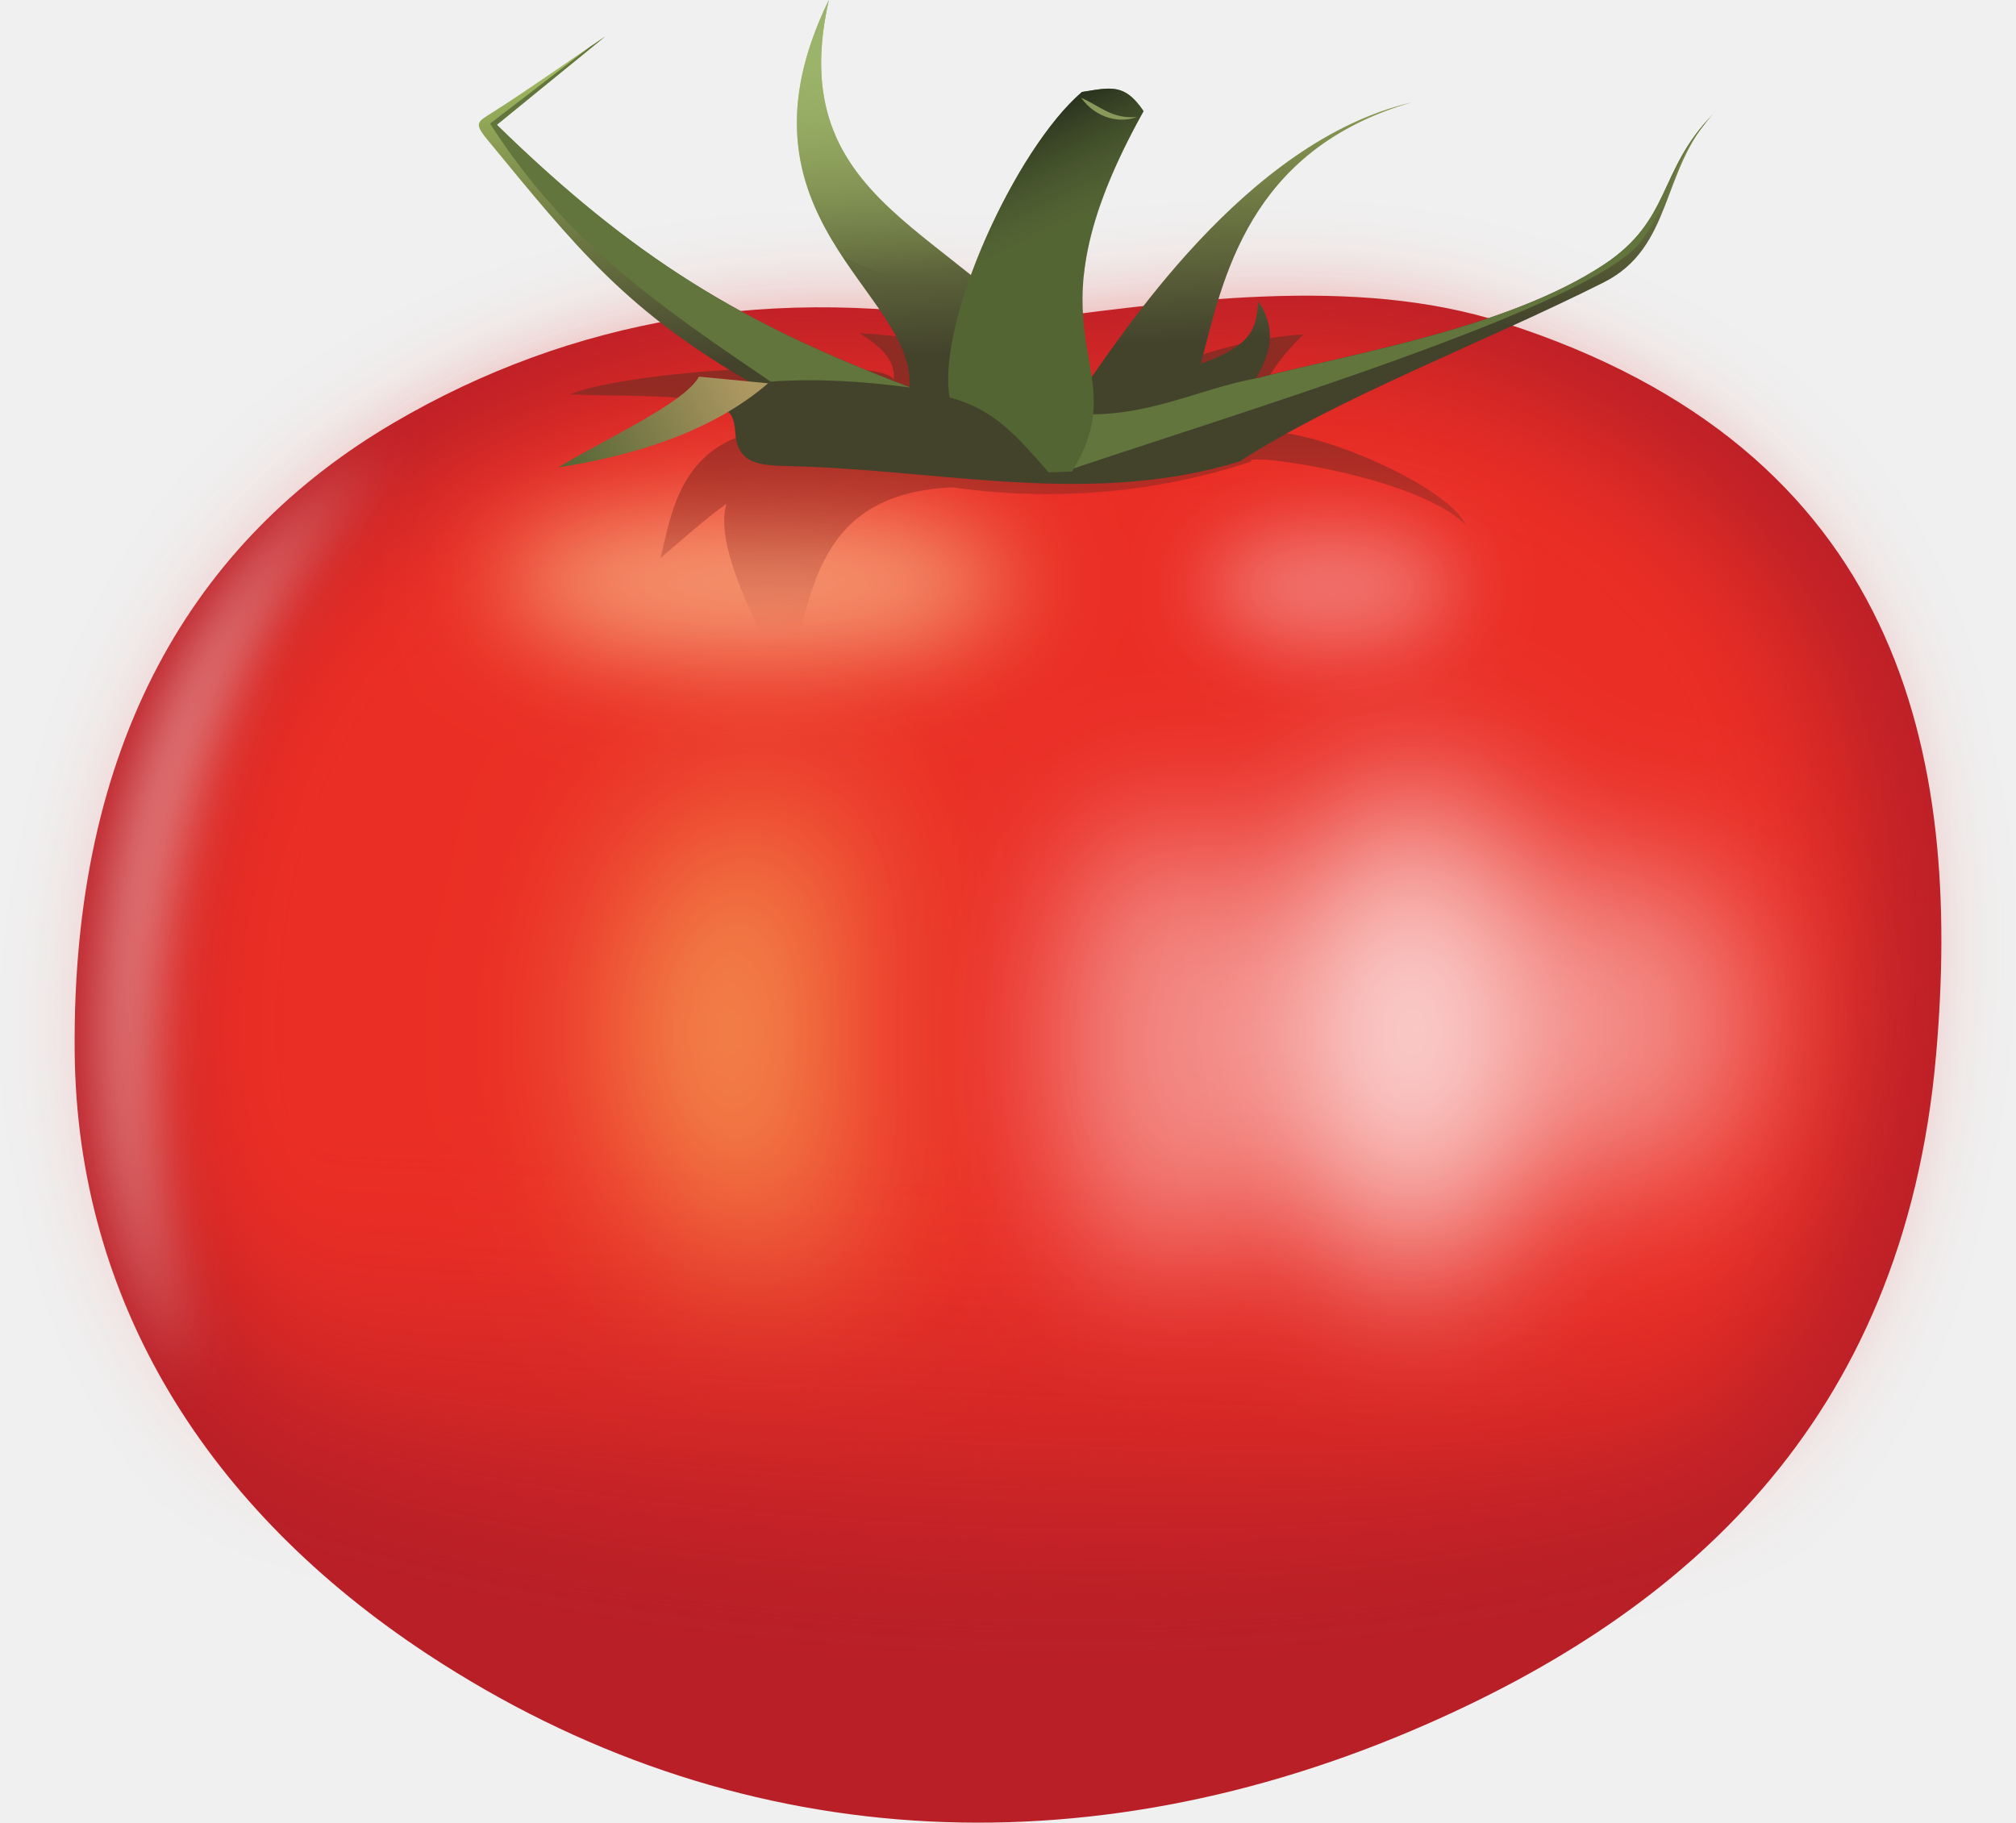
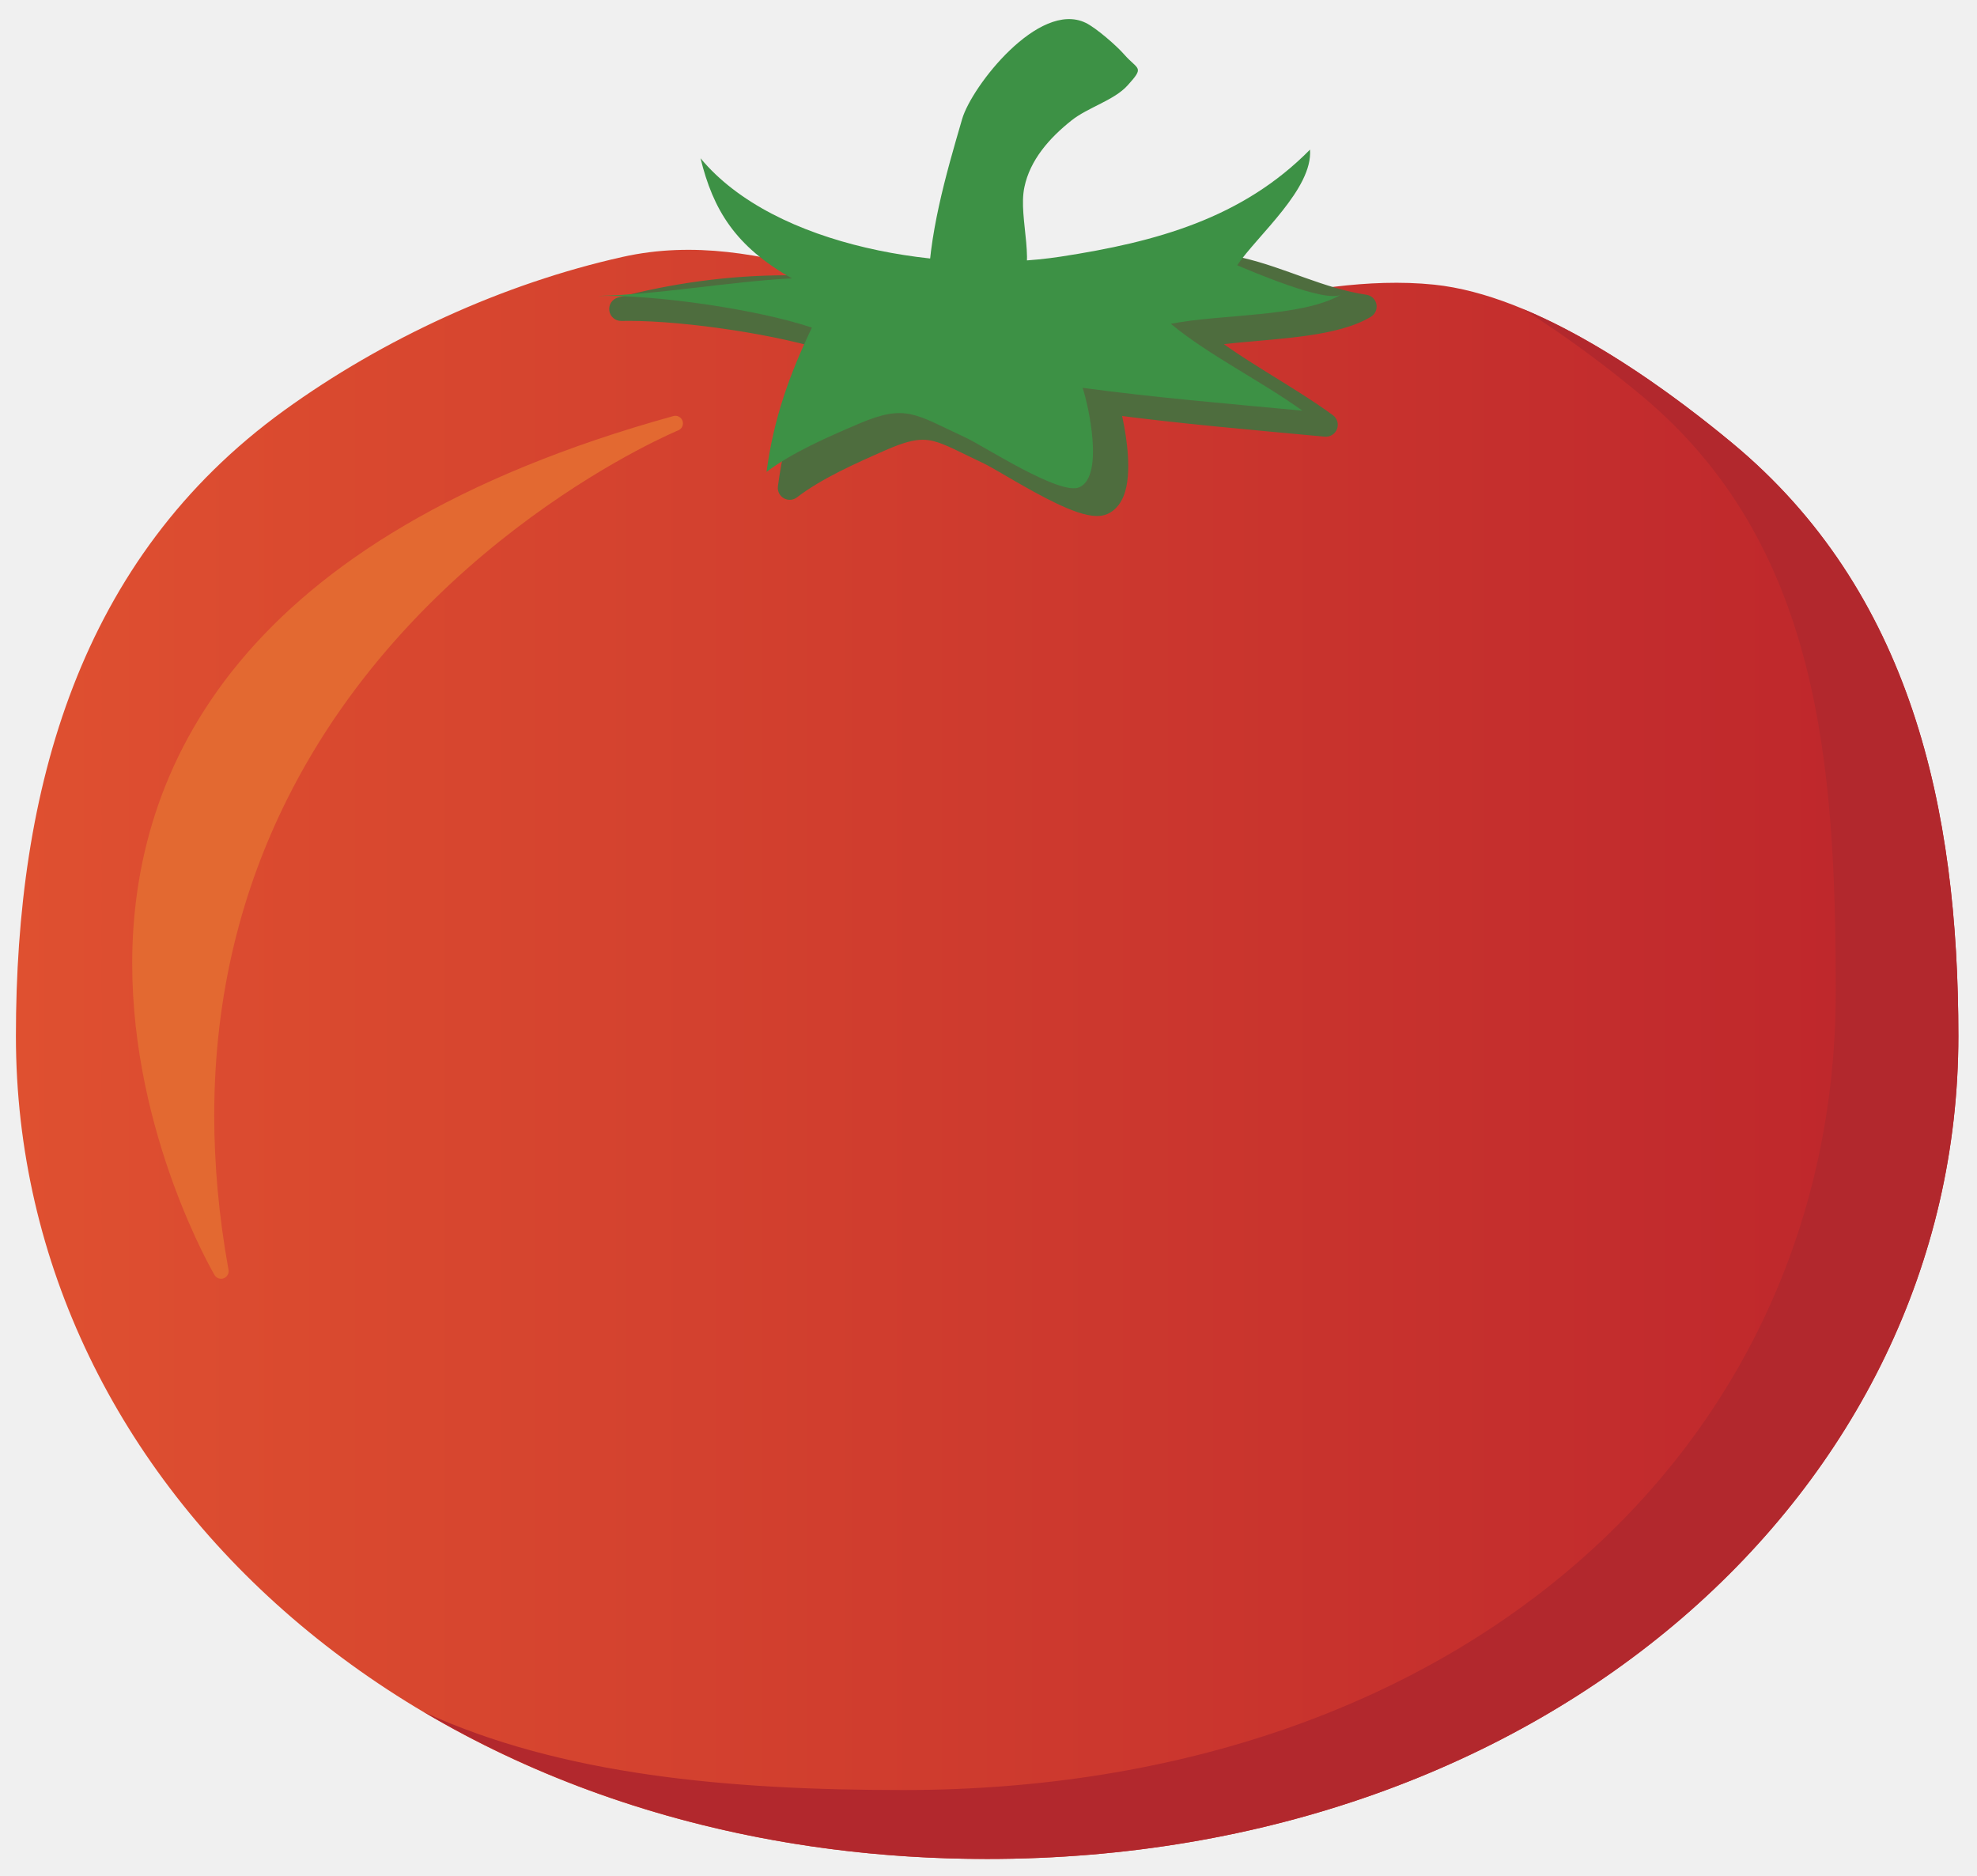
- <svg xmlns="http://www.w3.org/2000/svg" xmlns:xlink="http://www.w3.org/1999/xlink" width="282.222mm" height="255.193mm" viewBox="0 0 1000 904.228" id="svg2" version="1.1">
-   <defs id="defs4">
-     <linearGradient id="linearGradient4553">
-       <stop style="stop-color:#546534;stop-opacity:1" offset="0" id="stop4555" />
-       <stop style="stop-color:#ae9862;stop-opacity:1" offset="1" id="stop4557" />
+ <svg xmlns="http://www.w3.org/2000/svg" version="1.1" x="0" y="0" width="524" height="497" viewBox="0, 0, 524, 497">
+   <defs>
+     <linearGradient id="Gradient_1" gradientUnits="userSpaceOnUse" x1="4.217" y1="279.431" x2="519.061" y2="279.431">
+       <stop offset="0" stop-color="#DF5030" />
+       <stop offset="1" stop-color="#BD252C" />
    </linearGradient>
-     <linearGradient id="linearGradient4542">
-       <stop style="stop-color:#262e1c;stop-opacity:1" offset="0" id="stop4544" />
-       <stop style="stop-color:#546534;stop-opacity:0.416" offset="1" id="stop4546" />
-     </linearGradient>
-     <linearGradient id="linearGradient4534">
-       <stop style="stop-color:#9bb26d;stop-opacity:1;" offset="0" id="stop4536" />
-       <stop style="stop-color:#9bb26d;stop-opacity:0;" offset="1" id="stop4538" />
-     </linearGradient>
-     <linearGradient id="linearGradient4526">
-       <stop style="stop-color:#a0b85f;stop-opacity:1" offset="0" id="stop4528" />
-       <stop style="stop-color:#43432c;stop-opacity:1" offset="1" id="stop4530" />
-     </linearGradient>
-     <linearGradient id="linearGradient4518">
-       <stop style="stop-color:#8e2b23;stop-opacity:1;" offset="0" id="stop4520" />
-       <stop style="stop-color:#8e2b23;stop-opacity:0;" offset="1" id="stop4522" />
-     </linearGradient>
-     <linearGradient id="linearGradient4323">
-       <stop style="stop-color:#ea2e25;stop-opacity:1" offset="0" id="stop4325" />
-       <stop style="stop-color:#ea2e25;stop-opacity:0;" offset="1" id="stop4327" />
-     </linearGradient>
-     <filter style="color-interpolation-filters:sRGB" id="filter4294" x="-0.243" width="1.487" y="-0.846" height="2.692">
-       <feGaussianBlur stdDeviation="7.931" id="feGaussianBlur4296" />
-     </filter>
-     <linearGradient xlink:href="#linearGradient4323" id="linearGradient4331" x1="426.132" y1="665.157" x2="422.853" y2="729.442" gradientUnits="userSpaceOnUse" gradientTransform="matrix(0.9596376,0,0,0.9596376,16.60019,24.80038)" />
-     <filter style="color-interpolation-filters:sRGB" id="filter4341" x="-0.089" width="1.177" y="-0.127" height="1.254">
-       <feGaussianBlur stdDeviation="10.043" id="feGaussianBlur4343" />
-     </filter>
-     <filter style="color-interpolation-filters:sRGB" id="filter4429" x="-0.234" width="1.469" y="-0.071" height="1.142">
-       <feGaussianBlur stdDeviation="4.209" id="feGaussianBlur4431" />
-     </filter>
-     <filter style="color-interpolation-filters:sRGB" id="filter4453" x="-0.389" width="1.778" y="-0.809" height="2.618">
-       <feGaussianBlur stdDeviation="6.14" id="feGaussianBlur4455" />
-     </filter>
-     <filter style="color-interpolation-filters:sRGB" id="filter4490" x="-1.185" width="3.369" y="-0.515" height="2.029">
-       <feGaussianBlur stdDeviation="14.294" id="feGaussianBlur4492" />
-     </filter>
-     <filter style="color-interpolation-filters:sRGB" id="filter4510" x="-0.964" width="2.928" y="-0.529" height="2.058">
-       <feGaussianBlur stdDeviation="10.859" id="feGaussianBlur4512" />
-     </filter>
-     <filter style="color-interpolation-filters:sRGB" id="filter4514" x="-0.247" width="1.494" y="-0.319" height="1.638">
-       <feGaussianBlur stdDeviation="10.859" id="feGaussianBlur4516" />
-     </filter>
-     <linearGradient xlink:href="#linearGradient4518" id="linearGradient4524" x1="411.514" y1="527.094" x2="411.164" y2="566.737" gradientUnits="userSpaceOnUse" />
-     <linearGradient xlink:href="#linearGradient4526" id="linearGradient4532" x1="383.851" y1="479.474" x2="386.083" y2="524.931" gradientUnits="userSpaceOnUse" />
-     <linearGradient xlink:href="#linearGradient4534" id="linearGradient4540" x1="383.612" y1="471.365" x2="386.872" y2="513.286" gradientUnits="userSpaceOnUse" />
-     <linearGradient xlink:href="#linearGradient4542" id="linearGradient4548" x1="419.179" y1="485.378" x2="426.976" y2="501.576" gradientUnits="userSpaceOnUse" />
-     <linearGradient xlink:href="#linearGradient4553" id="linearGradient4559" x1="343.587" y1="541.203" x2="371.343" y2="528.346" gradientUnits="userSpaceOnUse" />
  </defs>
-   <g id="layer1" transform="translate(-258.3857,157.1526)">
-     <g id="g4561" transform="matrix(3.27027,0,0,3.27027,-586.6055,-1696.064)">
-       <path id="path4179" d="m 318.198,534.659 c -30.612,17.917 -48.906,48.882 -48.487,95.459 0.341,37.938 20.145,69.447 53.538,91.419 46.112,30.341 99.72,33.352 151.523,10.607 38.137,-16.745 72.348,-45.169 77.277,-101.52 4.001,-45.745 -5.285,-91.822 -65.66,-111.117 -22.478,-7.184 -49.049,-3.423 -76.267,0.253 -34.415,-6.354 -65.22,-0.73 -91.924,14.9 z" style="opacity:1;fill:#b91f27;fill-opacity:1;fill-rule:nonzero;stroke:none;stroke-width:0.9;stroke-linecap:butt;stroke-linejoin:round;stroke-miterlimit:4;stroke-dasharray:none;stroke-dashoffset:0;stroke-opacity:1" />
-       <path transform="matrix(0.9557958,0,0,0.9557958,18.18024,27.16095)" id="path4320" d="m 453.067,519.435 c -13.711,0.152 -28.207,2.162 -42.899,4.146 -33.026,-6.098 -62.587,-0.702 -88.214,14.297 -29.376,17.194 -46.931,46.91 -46.529,91.608 0.196,21.847 7.127,41.468 19.556,58.227 a 212.621,122.627 0 0 0 120.42,21.746 212.621,122.627 0 0 0 105.759,-16.436 c 13.415,-15.599 22.838,-35.963 25.207,-63.053 3.839,-43.898 -5.072,-88.116 -63.01,-106.632 -9.437,-3.016 -19.627,-4.021 -30.29,-3.902 z" style="opacity:1;fill:url(#linearGradient4331);fill-opacity:1;fill-rule:nonzero;stroke:none;stroke-width:0.9;stroke-linecap:butt;stroke-linejoin:round;stroke-miterlimit:4;stroke-dasharray:none;stroke-dashoffset:0;stroke-opacity:1;filter:url(#filter4341)" />
-       <path id="path4186" d="m 316.852,538.037 c -27.356,18.323 -43.493,48.306 -43.1,92.082 0.164,18.209 4.803,34.941 13.298,49.837 -13.298,-49.837 -3.878,-106.391 29.802,-141.919 z" style="opacity:0.453;fill:#ffffff;fill-opacity:1;fill-rule:nonzero;stroke:none;stroke-width:0.9;stroke-linecap:butt;stroke-linejoin:round;stroke-miterlimit:4;stroke-dasharray:none;stroke-dashoffset:0;stroke-opacity:1;filter:url(#filter4429)" />
-       <path id="path4191" d="m 472.498,586.227 a 22.425,40.861 0 0 0 -21.828,31.668 16.415,34.598 0 0 0 -15.547,-23.637 16.415,34.598 0 0 0 -16.414,34.598 16.415,34.598 0 0 0 16.414,34.598 16.415,34.598 0 0 0 15.793,-25.295 22.425,40.861 0 0 0 21.582,29.791 22.425,40.861 0 0 0 21.049,-26.912 17.114,24.943 0 0 0 13.549,9.73 17.114,24.943 0 0 0 17.115,-24.941 17.114,24.943 0 0 0 -17.115,-24.943 17.114,24.943 0 0 0 -13.924,10.473 22.425,40.861 0 0 0 -20.674,-25.129 z" style="opacity:0.453;fill:#ffffff;fill-opacity:1;fill-rule:nonzero;stroke:none;stroke-width:0.9;stroke-linecap:butt;stroke-linejoin:round;stroke-miterlimit:4;stroke-dasharray:none;stroke-dashoffset:0;stroke-opacity:1;filter:url(#filter4514)" />
-       <ellipse style="opacity:0.688;fill:#ffffff;fill-opacity:1;fill-rule:nonzero;stroke:none;stroke-width:0.603;stroke-linecap:butt;stroke-linejoin:round;stroke-miterlimit:4;stroke-dasharray:none;stroke-dashoffset:0;stroke-opacity:1;filter:url(#filter4510)" id="ellipse4197" cx="472.499" cy="627.088" rx="13.518" ry="24.631" />
-       <ellipse ry="11.25" rx="39.107" cy="558.969" cx="373.036" id="path4200" style="opacity:0.525;fill:#ffffba;fill-opacity:1;fill-rule:nonzero;stroke:none;stroke-width:0.9;stroke-linecap:butt;stroke-linejoin:round;stroke-miterlimit:4;stroke-dasharray:none;stroke-dashoffset:0;stroke-opacity:1;filter:url(#filter4294)" />
-       <ellipse ry="9.107" rx="18.929" cy="559.684" cx="460.357" id="path4202" style="opacity:0.351;fill:#ffffff;fill-opacity:1;fill-rule:nonzero;stroke:none;stroke-width:0.9;stroke-linecap:butt;stroke-linejoin:round;stroke-miterlimit:4;stroke-dasharray:none;stroke-dashoffset:0;stroke-opacity:1;filter:url(#filter4453)" />
-       <path id="path4204" d="m 393.929,528.255 c -0.78,-3.758 -39.875,-1.718 -49.107,2.143 11.246,0.541 23.838,-0.713 31.071,5.179 -14.373,1.532 -15.612,12.867 -17.321,19.643 3.333,-2.786 6.667,-5.854 10,-8.214 -1.856,6.434 4.303,17.677 9.286,28.214 3.45,-15.193 4.548,-29.766 25,-30.714 15.141,2.172 30.82,0.917 45.357,-3.929 -1.759,-1.382 24.902,2.001 32.5,9.643 -2.966,-6.608 -28.121,-16.945 -32.857,-13.393 0.953,-7.559 4.449,-11.727 8.214,-15.536 -10.101,0.719 -19.413,4.198 -28.571,8.214 -12.567,-3.497 -24.825,-7.611 -38.75,-8.393 2.896,1.88 5.557,3.86 5.179,7.143 z" style="opacity:1;fill:url(#linearGradient4524);fill-opacity:1;fill-rule:nonzero;stroke:none;stroke-width:0.9;stroke-linecap:butt;stroke-linejoin:round;stroke-miterlimit:4;stroke-dasharray:none;stroke-dashoffset:0;stroke-opacity:1" />
-       <path id="path4206" d="m 518.214,487.898 c -7.973,8.485 -5.997,20.205 -16.607,25.536 -18.232,9.16 -40.306,17.489 -55.179,27.143 -21.937,6.704 -43.595,1.602 -66.052,0.775 -5.903,-0.217 -10.09,0.34 -10.463,-5.191 -0.294,-4.371 -2.137,-2.912 -4.914,-6.12 l 8.214,-0.893 c -19.813,-11.212 -27.504,-21.127 -40.939,-37.427 -2.086,-2.53 -1.425,-2.668 0.851,-4.114 5.685,-3.612 11.369,-7.687 17.053,-11.494 L 333.75,489.505 c 20.754,20.288 37.25,30.219 62.565,39.782 1.107,-14.248 -28.363,-25.646 -12.208,-58.71 -7.614,33.426 23.899,34.862 38.036,59.821 6.118,-8.598 25.018,-38.375 50.357,-44.286 -24.853,7.203 -28.634,26.863 -31.964,39.643 8.951,-3.155 8.197,-6.31 8.75,-9.464 2.101,3.308 2.615,6.639 -0.426,11.703 15.142,-3.905 38.161,-7.648 52.747,-17.238 10.399,-6.838 8.202,-14.303 16.607,-22.857 z" style="opacity:1;fill:url(#linearGradient4532);fill-opacity:1;fill-rule:nonzero;stroke:none;stroke-width:0.4;stroke-linecap:butt;stroke-linejoin:round;stroke-miterlimit:4;stroke-dasharray:none;stroke-dashoffset:0;stroke-opacity:1" />
-       <path id="path4208" d="m 343.073,541.478 c 13.594,-2.094 24.287,-6.282 31.82,-12.753 l -10.48,-1.01 c -2.29,4.052 -13.629,9.109 -21.339,13.763 z" style="opacity:1;fill:url(#linearGradient4559);fill-opacity:1;fill-rule:nonzero;stroke:none;stroke-width:0.4;stroke-linecap:butt;stroke-linejoin:round;stroke-miterlimit:4;stroke-dasharray:none;stroke-dashoffset:0;stroke-opacity:1" />
-       <path id="path4210" d="m 350.178,476.111 c -0.766,0.513 -1.531,1.048 -2.297,1.568 l -15.162,11.648 c 11.525,17.98 25.222,27.359 42.553,39.145 7.119,-0.517 14.057,-0.039 21.088,0.883 l -0.045,-0.074 c -1.5e-4,0.002 1.6e-4,0.004 0,0.006 C 370.999,519.725 354.504,509.794 333.75,489.506 l 16.428,-13.395 z" style="opacity:1;fill:#62753c;fill-opacity:1;fill-rule:nonzero;stroke:none;stroke-width:0.4;stroke-linecap:butt;stroke-linejoin:round;stroke-miterlimit:4;stroke-dasharray:none;stroke-dashoffset:0;stroke-opacity:1" />
-       <path id="path4215" d="m 518.215,487.898 c -8.405,8.554 -6.208,16.02 -16.607,22.857 -14.338,9.428 -36.786,13.204 -51.93,17.039 l -0.033,0.045 c -0.205,0.033 -0.404,0.075 -0.607,0.111 -0.056,0.014 -0.122,0.029 -0.178,0.043 0.002,-0.004 0.005,-0.008 0.008,-0.012 -8.703,1.579 -16.331,5.982 -27.254,5.413 0.081,1.783 1.284,5.753 -1.768,8.714 25.702,-8.726 79.963,-24.992 87.42,-34.895 4.452,-5.912 4.386,-11.353 9.316,-17.334 0.499,-0.675 1.03,-1.341 1.633,-1.982 z" style="opacity:1;fill:#62753c;fill-opacity:1;fill-rule:nonzero;stroke:none;stroke-width:0.4;stroke-linecap:butt;stroke-linejoin:round;stroke-miterlimit:4;stroke-dasharray:none;stroke-dashoffset:0;stroke-opacity:1" />
-       <path id="path4229" d="m 384.107,470.576 c -8.889,18.193 -3.963,29.821 2.08,38.979 6.988,3.287 13.463,4.729 22.203,5.025 -14.27,-12.098 -29.893,-19.378 -24.283,-44.004 z" style="opacity:1;fill:url(#linearGradient4540);fill-opacity:1;fill-rule:nonzero;stroke:none;stroke-width:0.4;stroke-linecap:butt;stroke-linejoin:round;stroke-miterlimit:4;stroke-dasharray:none;stroke-dashoffset:0;stroke-opacity:1" />
-       <path id="path4220" d="m 420.981,542.109 c 10.284,-16.563 -8.554,-19.87 10.859,-54.675 -2.832,-4.197 -4.882,-3.638 -9.344,-2.904 -10.02,8.567 -22.04,34.768 -20.077,46.341 7.014,1.861 10.425,6.167 15.026,11.364 z" style="opacity:1;fill:#546534;fill-opacity:1;fill-rule:nonzero;stroke:none;stroke-width:0.4;stroke-linecap:butt;stroke-linejoin:round;stroke-miterlimit:4;stroke-dasharray:none;stroke-dashoffset:0;stroke-opacity:1" />
-       <path id="path4222" d="m 426.666,484.02 c -0.352,-0.005 -0.725,0.021 -1.113,0.059 -0.13,0.013 -0.267,0.029 -0.402,0.045 -0.244,0.029 -0.498,0.064 -0.76,0.104 -0.591,0.088 -1.198,0.188 -1.895,0.303 -0.378,0.324 -0.761,0.683 -1.145,1.055 -0.138,0.134 -0.277,0.274 -0.416,0.414 -0.269,0.272 -0.538,0.556 -0.809,0.85 -0.131,0.142 -0.261,0.28 -0.393,0.428 -0.373,0.418 -0.746,0.853 -1.119,1.309 -0.563,0.686 -1.124,1.421 -1.684,2.184 -0.16,0.218 -0.319,0.443 -0.479,0.666 -0.43,0.602 -0.857,1.224 -1.281,1.863 -0.153,0.23 -0.307,0.454 -0.459,0.689 -0.53,0.819 -1.053,1.664 -1.568,2.531 -0.158,0.266 -0.312,0.539 -0.469,0.809 -0.377,0.65 -0.749,1.309 -1.115,1.979 -0.182,0.334 -0.366,0.666 -0.545,1.004 -0.463,0.872 -0.917,1.754 -1.357,2.648 -0.005,0.01 -0.009,0.02 -0.014,0.029 -0.157,0.32 -0.307,0.645 -0.461,0.967 -0.313,0.654 -0.618,1.31 -0.916,1.971 -0.186,0.413 -0.371,0.827 -0.551,1.242 -0.289,0.664 -0.566,1.33 -0.838,1.996 -0.221,0.542 -0.436,1.08 -0.645,1.621 -0.255,0.662 -0.501,1.322 -0.736,1.98 -0.162,0.452 -0.317,0.903 -0.469,1.352 -0.186,0.55 -0.36,1.095 -0.529,1.639 -0.13,0.415 -0.267,0.834 -0.387,1.244 8.997,-16.242 9.802,-4.296 18.662,-4.609 0.623,-6.118 2.934,-13.964 9.064,-24.955 -0.204,-0.303 -0.404,-0.575 -0.602,-0.83 -0.056,-0.073 -0.112,-0.138 -0.168,-0.207 -0.139,-0.172 -0.279,-0.335 -0.416,-0.484 -0.065,-0.071 -0.13,-0.141 -0.195,-0.207 -0.131,-0.135 -0.262,-0.257 -0.393,-0.373 -0.064,-0.057 -0.128,-0.118 -0.191,-0.17 -0.157,-0.128 -0.313,-0.242 -0.471,-0.346 -0.053,-0.035 -0.107,-0.071 -0.16,-0.104 -0.17,-0.103 -0.343,-0.194 -0.516,-0.271 -0.051,-0.023 -0.103,-0.04 -0.154,-0.061 -0.142,-0.058 -0.286,-0.108 -0.432,-0.15 -0.069,-0.02 -0.137,-0.04 -0.207,-0.057 -0.144,-0.035 -0.289,-0.062 -0.438,-0.084 -0.062,-0.009 -0.124,-0.02 -0.188,-0.027 -0.21,-0.024 -0.424,-0.04 -0.645,-0.043 z" style="opacity:1;fill:url(#linearGradient4548);fill-opacity:1;fill-rule:nonzero;stroke:none;stroke-width:0.4;stroke-linecap:butt;stroke-linejoin:round;stroke-miterlimit:4;stroke-dasharray:none;stroke-dashoffset:0;stroke-opacity:1" />
-       <path id="ellipse4457" d="m 376.07,593.76 a 19.358,33.328 0 0 0 -19.357,33.328 19.358,33.328 0 0 0 19.357,33.328 19.358,33.328 0 0 0 9.6,-4.434 23.231,40.199 0 0 1 -7.117,-28.895 23.231,40.199 0 0 1 7.104,-28.926 19.358,33.328 0 0 0 -9.586,-4.402 z" style="opacity:0.681;fill:#ffff7e;fill-opacity:1;fill-rule:nonzero;stroke:none;stroke-width:0.603;stroke-linecap:butt;stroke-linejoin:round;stroke-miterlimit:4;stroke-dasharray:none;stroke-dashoffset:0;stroke-opacity:1;filter:url(#filter4490)" />
-       <path id="path4227" d="m 422.37,485.414 c 2.407,3.319 6.173,3.845 8.46,2.904 -3.792,0.343 -5.496,-1.616 -8.46,-2.904 z" style="opacity:1;fill:#889a59;fill-opacity:1;fill-rule:nonzero;stroke:none;stroke-width:0.4;stroke-linecap:butt;stroke-linejoin:round;stroke-miterlimit:4;stroke-dasharray:none;stroke-dashoffset:0;stroke-opacity:1" />
+   <g id="Layer_1">
+     <path d="M519.061,274.588 C519.061,395.018 409.603,492.655 261.648,492.655 C113.675,492.655 4.217,395.018 4.217,274.588 C4.217,209.3 20.955,148.065 75.354,108.739 C101.561,89.798 133.23,75.174 165.076,68.074 C202.713,59.666 237.171,82.186 273.943,85.658 C309.451,89.002 344.974,71.854 380.066,75.433 C407.176,78.216 438.802,100.57 458.963,117.279 C506.585,156.707 519.061,214.364 519.061,274.588 z" fill="url(#Gradient_1)" />
+     <path d="M215.052,77.24 C228.123,76.038 232.156,71.263 247.337,73.28 C261.648,75.174 273.606,73.304 287.42,71.126 C301.8,68.846 314.188,68.109 328.436,71.351 C339.617,73.895 349.832,79.476 361.717,81.243 C351.414,87.44 329.91,86.463 316.595,89.198 C326.443,97.552 340.462,104.574 351.414,112.576 C333.313,110.887 311.897,109.066 293.162,106.502 C294.632,110.907 298.924,130.311 292.254,133.319 C287.059,135.653 267.068,122.293 262.122,119.969 C248.675,113.641 246.316,110.804 233.675,116.317 C225.579,119.866 216.121,124.051 209.314,129.3 C211.219,114.876 215.506,102.933 221.429,90.374 C207.049,85.477 180.052,81.536 164.627,81.898 C182.41,77.171 202.42,74.984 221.746,76.698" fill="#4E6D3E" />
+     <path d="M215.341,80.388 C221.054,79.865 225.198,78.671 228.894,77.698 C232.609,76.723 235.848,75.957 240.437,75.951 C242.328,75.951 244.451,76.085 246.92,76.414 C251.221,76.983 255.321,77.224 259.31,77.224 C269.065,77.222 278.113,75.792 287.912,74.249 L287.915,74.249 C295.346,73.07 302.15,72.324 308.897,72.325 C315.053,72.326 321.17,72.941 327.734,74.434 C333.04,75.638 338.274,77.615 343.753,79.567 C349.23,81.513 354.958,83.433 361.252,84.371 L361.717,81.243 L360.087,78.534 C357.963,79.819 354.98,80.856 351.502,81.63 C346.281,82.803 339.984,83.412 333.728,83.963 C327.462,84.522 321.245,85.019 315.959,86.1 C314.773,86.344 313.831,87.242 313.532,88.414 C313.232,89.586 313.627,90.826 314.549,91.609 C319.705,95.978 325.787,99.883 331.92,103.703 C338.051,107.518 344.235,111.244 349.549,115.129 L351.414,112.576 L351.708,109.428 C333.591,107.738 312.209,105.918 293.591,103.37 C292.512,103.222 291.423,103.646 290.728,104.484 C290.033,105.322 289.818,106.47 290.163,107.503 C290.338,108.027 290.603,108.948 290.882,110.085 C291.729,113.504 292.726,119.005 292.718,123.519 C292.724,125.601 292.496,127.467 292.087,128.689 C291.888,129.302 291.652,129.742 291.452,130.004 C291.246,130.27 291.107,130.363 290.954,130.436 L290.959,130.434 L291.174,130.913 L291.024,130.409 L290.959,130.434 L291.174,130.913 L291.024,130.409 L291.021,130.409 C290.996,130.415 290.9,130.43 290.743,130.429 C290.339,130.434 289.563,130.322 288.61,130.05 C286.932,129.581 284.71,128.663 282.345,127.519 C278.787,125.802 274.873,123.587 271.481,121.621 C269.782,120.637 268.212,119.715 266.86,118.941 C265.501,118.163 264.39,117.543 263.467,117.107 C259.293,115.145 256.176,113.502 253.283,112.27 C251.836,111.655 250.439,111.144 249.002,110.783 C247.567,110.421 246.092,110.218 244.564,110.219 C242.769,110.218 240.921,110.496 238.943,111.032 C236.962,111.569 234.841,112.359 232.411,113.418 L232.405,113.421 C228.353,115.198 223.911,117.154 219.58,119.352 C215.248,121.553 211.026,123.99 207.384,126.796 L209.314,129.3 L212.449,129.714 C214.306,115.683 218.444,104.123 224.288,91.723 C224.674,90.906 224.692,89.972 224.34,89.14 C223.987,88.308 223.303,87.673 222.448,87.381 C215.265,84.939 205.386,82.804 195.241,81.241 C185.098,79.684 174.747,78.715 166.665,78.713 C165.943,78.713 165.238,78.72 164.551,78.737 L164.627,81.898 L165.439,84.953 C178.896,81.376 193.68,79.278 208.409,79.279 C212.778,79.279 217.143,79.463 221.467,79.847 C223.206,80.001 224.741,78.716 224.895,76.977 C225.05,75.238 223.765,73.703 222.026,73.548 C217.506,73.147 212.956,72.955 208.409,72.955 C193.081,72.957 177.787,75.129 163.815,78.842 C162.266,79.254 161.27,80.758 161.497,82.345 C161.724,83.931 163.1,85.097 164.703,85.059 C165.333,85.043 165.988,85.036 166.665,85.036 C174.252,85.034 184.4,85.97 194.28,87.491 C204.158,89.006 213.826,91.121 220.409,93.367 L221.429,90.374 L218.569,89.026 C212.567,101.742 208.131,114.07 206.18,128.886 C206.012,130.154 206.628,131.402 207.736,132.04 C208.844,132.678 210.233,132.585 211.245,131.804 C214.409,129.361 218.319,127.082 222.442,124.99 C226.566,122.897 230.901,120.985 234.944,119.212 L234.939,119.215 C237.185,118.234 239.036,117.557 240.595,117.136 C242.158,116.714 243.416,116.543 244.564,116.542 C245.544,116.543 246.458,116.665 247.462,116.916 C248.961,117.29 250.671,117.984 252.823,118.995 C254.974,120.003 257.552,121.312 260.776,122.83 C261.208,123.032 261.94,123.422 262.83,123.924 C264.395,124.804 266.481,126.036 268.806,127.379 C272.298,129.396 276.33,131.668 280.143,133.475 C282.052,134.379 283.906,135.168 285.659,135.755 C287.42,136.334 289.053,136.741 290.743,136.753 C291.636,136.75 292.579,136.633 293.549,136.203 L293.554,136.201 C294.767,135.657 295.765,134.79 296.495,133.819 C297.596,132.35 298.18,130.685 298.548,128.956 C298.909,127.221 299.04,125.392 299.042,123.519 C299.039,119.93 298.549,116.178 297.956,112.941 C297.658,111.323 297.333,109.839 297.023,108.576 C296.711,107.309 296.419,106.277 296.161,105.501 L293.162,106.502 L292.733,109.635 C311.586,112.214 333.036,114.036 351.12,115.725 C352.537,115.857 353.867,115.027 354.371,113.696 C354.875,112.366 354.428,110.863 353.279,110.024 C347.641,105.905 341.34,102.12 335.261,98.335 C329.185,94.555 323.333,90.771 318.64,86.786 L316.595,89.198 L317.231,92.295 C320.361,91.651 324.111,91.204 328.117,90.82 C334.131,90.239 340.719,89.794 346.883,88.89 C349.967,88.437 352.948,87.868 355.724,87.088 C358.5,86.304 361.077,85.315 363.346,83.953 C364.492,83.264 365.079,81.936 364.817,80.625 C364.556,79.314 363.504,78.313 362.182,78.116 C356.59,77.286 351.269,75.531 345.872,73.609 C340.477,71.693 335.013,69.608 329.137,68.268 C322.108,66.667 315.477,66 308.897,66.001 C301.681,66.002 294.534,66.797 286.925,68.003 L286.928,68.003 C277.12,69.551 268.431,70.902 259.31,70.9 C255.575,70.9 251.763,70.676 247.752,70.145 C245.04,69.784 242.63,69.627 240.437,69.627 C235.105,69.621 231.071,70.582 227.284,71.583 C223.478,72.586 219.89,73.617 214.762,74.091 C213.023,74.251 211.743,75.79 211.903,77.529 C212.063,79.268 213.602,80.548 215.341,80.388" fill="#4E6D3E" />
+     <path d="M281.136,68.011 C251.009,72.645 205.389,65.716 185.672,41.942 C189.012,55.555 194.842,65.296 209.905,73.773 C192.962,74.642 175.037,78.055 158.382,78.421 C173.816,78.079 200.809,81.981 215.193,86.824 C209.29,99.154 205.047,110.887 203.167,125.062 C209.974,119.91 219.388,115.814 227.508,112.347 C240.12,106.947 242.483,109.73 255.936,115.975 C260.877,118.255 280.911,131.409 286.082,129.134 C292.752,126.18 288.416,107.117 286.946,102.782 C305.701,105.335 327.117,107.137 345.198,108.836 C334.246,100.96 320.223,94.036 310.335,85.819 C323.626,83.162 345.13,84.139 355.452,78.07 C351.463,80.418 331.36,71.741 327.913,70.296 C333.382,62.288 347.991,50.013 347.22,39.647 C329.271,57.855 306.521,64.119 281.136,68.011" fill="#3D9145" />
+     <path d="M245.975,78.167 C245.975,62.62 250.667,46.424 255.022,31.517 C257.566,22.84 275.354,0.076 287.742,6.043 C290.55,7.391 296.067,12.235 297.967,14.437 C301.648,18.631 303.479,17.557 298.831,22.669 C295.291,26.585 288.372,28.446 284.021,31.903 C278.074,36.619 273.011,42.44 271.521,49.564 C269.705,58.026 275.193,70.57 269.681,78.011 C263.489,86.37 244.656,83.944 245.066,73.28" fill="#3D9145" />
+     <g>
+       <path d="M458.963,117.279 C444.471,105.277 424.08,90.394 403.68,81.917 C415.32,89.188 426.121,97.406 434.783,104.583 C482.425,144.027 486.556,202.669 486.556,262.884 C486.556,383.324 387.352,474.393 239.397,474.393 C193.23,474.393 148.899,470.472 112.4,453.739 C153.826,478.245 204.866,492.655 261.648,492.655 C409.603,492.655 519.061,395.018 519.061,274.588 C519.061,214.364 506.585,156.707 458.963,117.279" fill="#B2282D" />
+       <path d="M58.592,336.888 C58.592,336.888 -38.342,172.406 179.007,112.196 C179.007,112.196 29.212,173.88 58.592,336.888" fill="#E36931" />
    </g>
+     <path d="M58.592,336.888 L60.32,335.87 L60.309,335.85 C60.027,335.37 54.699,326.161 49.454,311.613 C44.206,297.065 39.05,277.184 39.053,255.374 C39.053,242.953 40.721,229.908 44.98,216.836 C51.375,197.23 63.576,177.546 84.891,159.733 C106.206,141.926 136.668,126.005 179.542,114.128 L179.007,112.196 L178.243,110.341 C178.104,110.403 146.849,123.273 115.513,152.848 C99.848,167.637 84.163,186.613 72.389,210.262 C60.614,233.908 52.765,262.231 52.767,295.61 C52.767,308.703 53.974,322.573 56.618,337.244 L58.592,336.888 L60.32,335.87 L58.592,336.888 L60.566,336.532 C57.962,322.086 56.779,308.457 56.779,295.61 C56.781,262.861 64.461,235.193 75.98,212.05 C93.256,177.341 119.219,152.813 140.882,136.976 C151.711,129.058 161.459,123.315 168.488,119.557 C172.001,117.679 174.835,116.296 176.784,115.387 C177.759,114.932 178.512,114.595 179.018,114.373 C179.271,114.262 179.463,114.18 179.589,114.126 L179.73,114.067 L179.771,114.05 C180.75,113.647 181.248,112.547 180.904,111.545 C180.56,110.543 179.492,109.98 178.471,110.263 C120.762,126.247 84.863,149.623 63.402,175.539 C52.675,188.492 45.573,202.067 41.166,215.594 C36.758,229.121 35.041,242.595 35.041,255.374 C35.044,278.173 40.495,298.764 45.935,313.677 C51.378,328.589 56.818,337.828 56.864,337.906 C57.356,338.741 58.382,339.105 59.29,338.768 C60.198,338.431 60.738,337.485 60.566,336.532 L58.592,336.888" fill="#E36931" />
  </g>
</svg>
